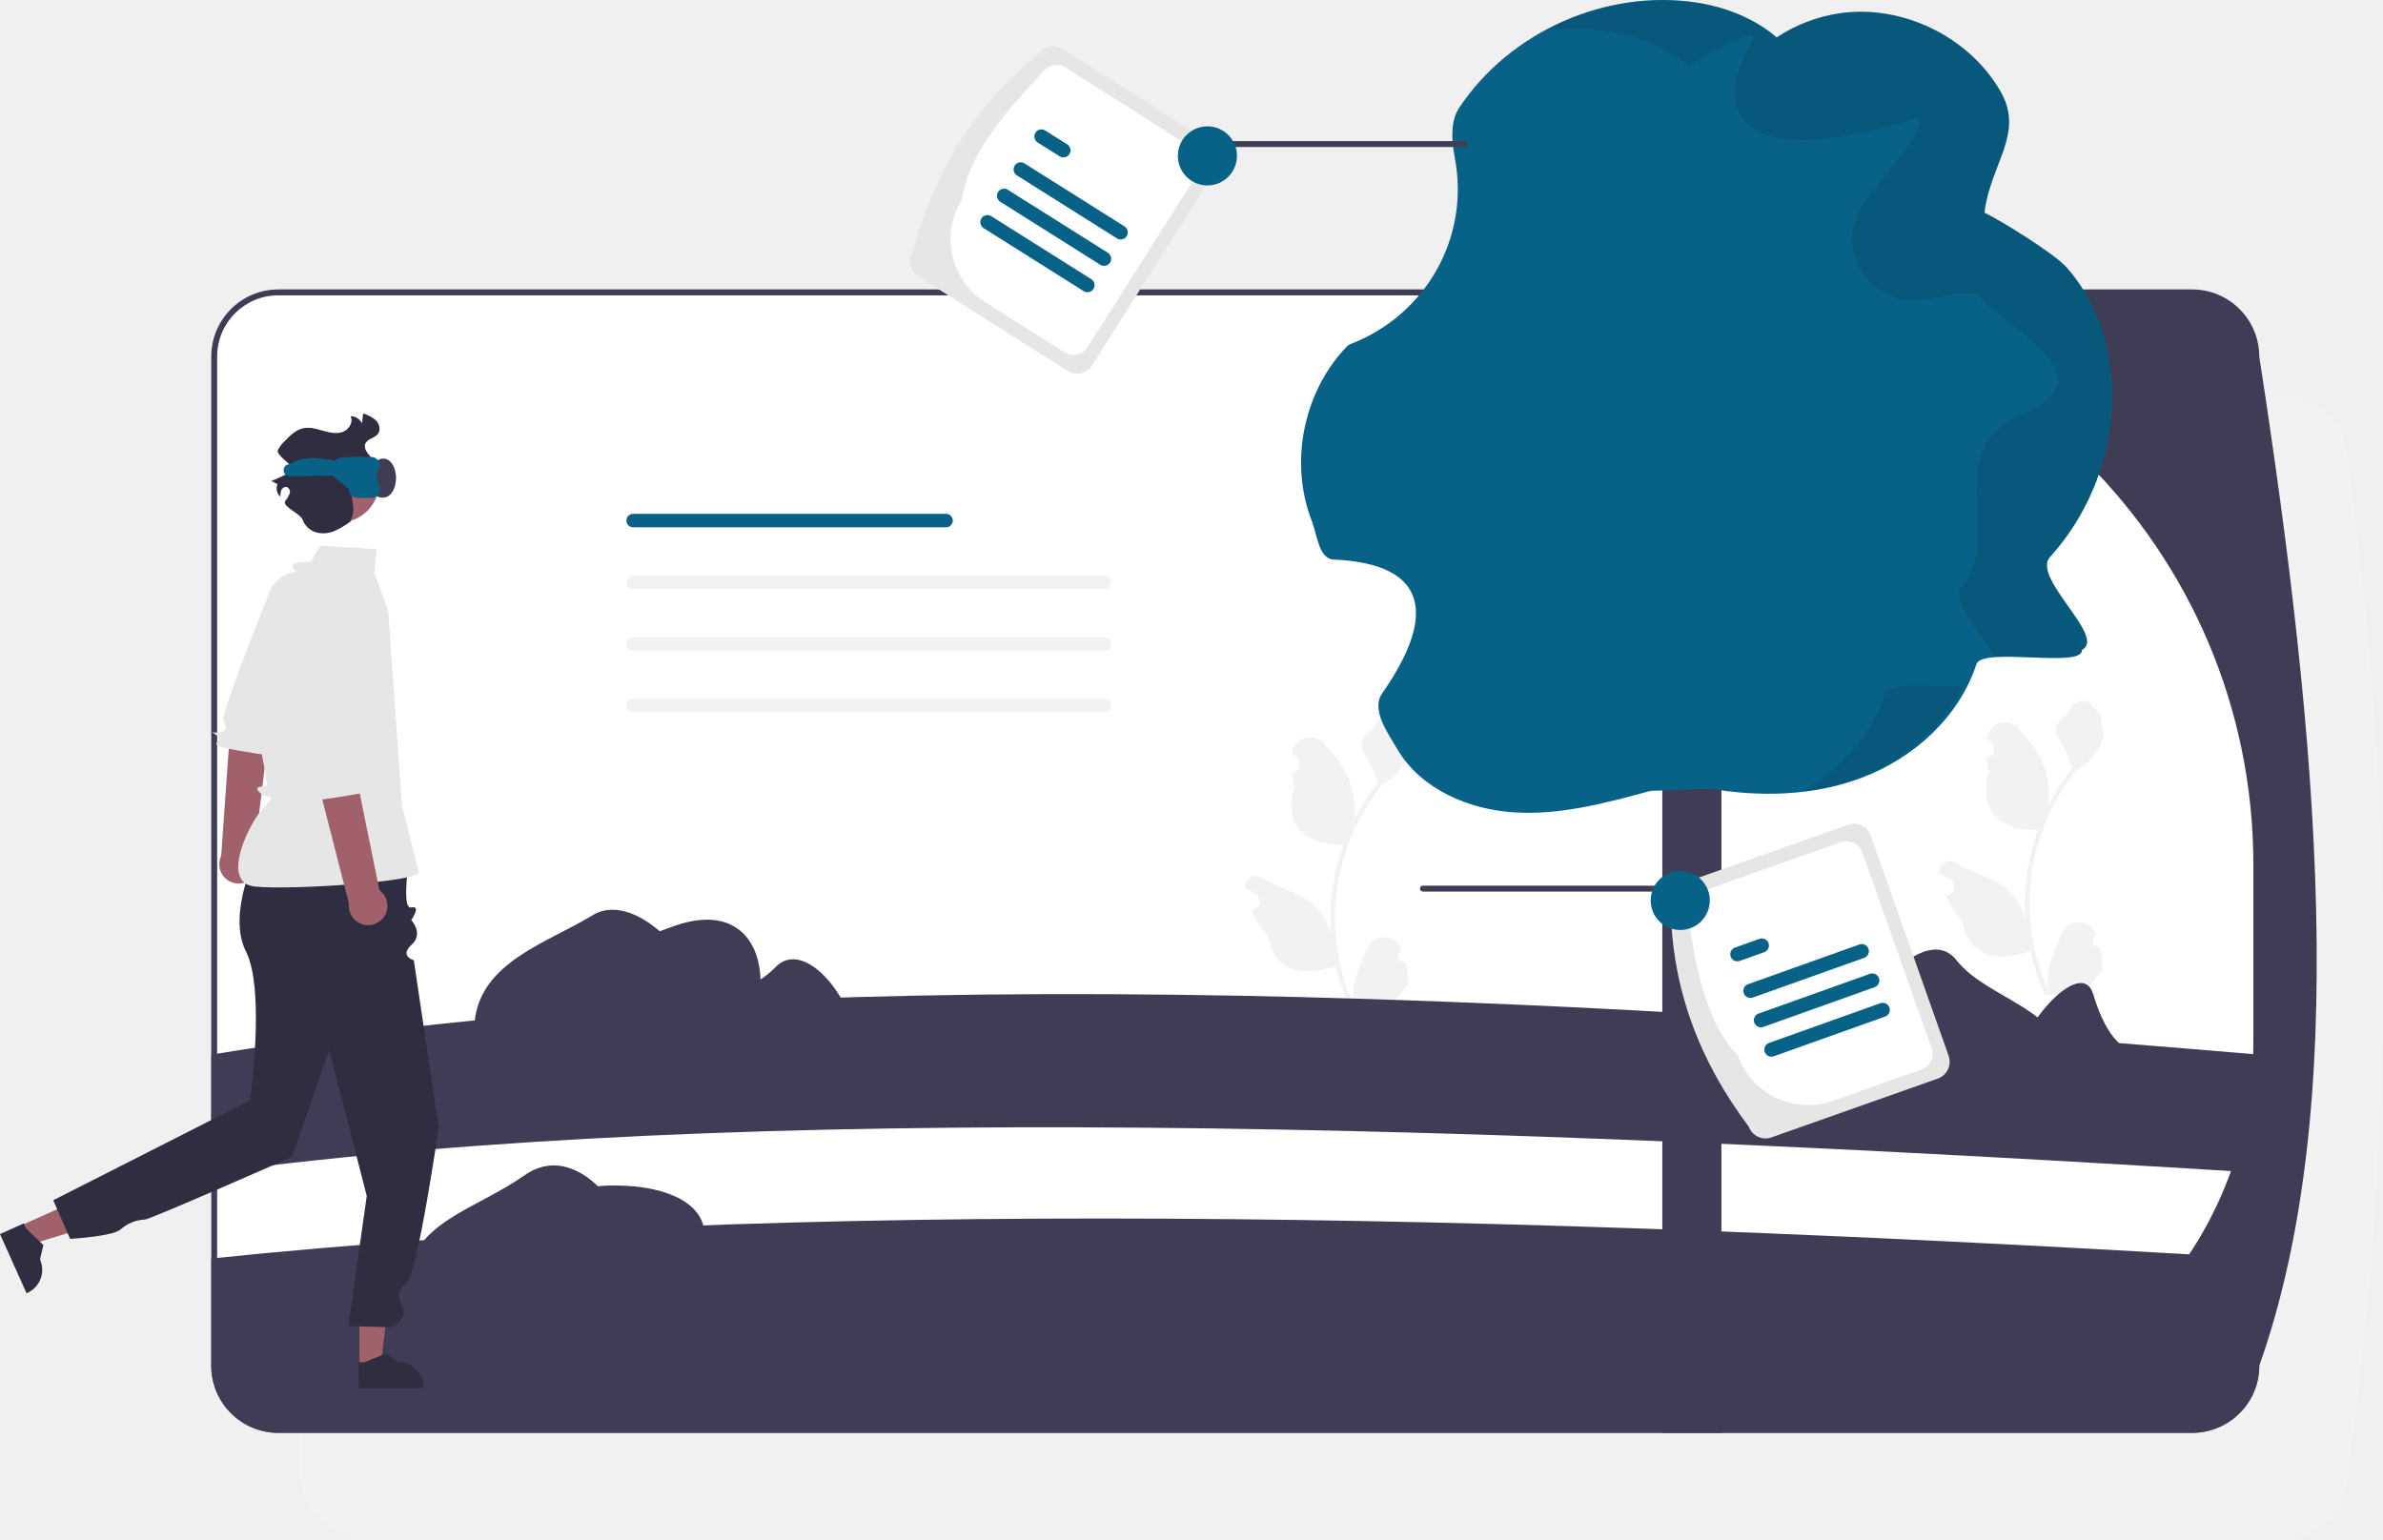
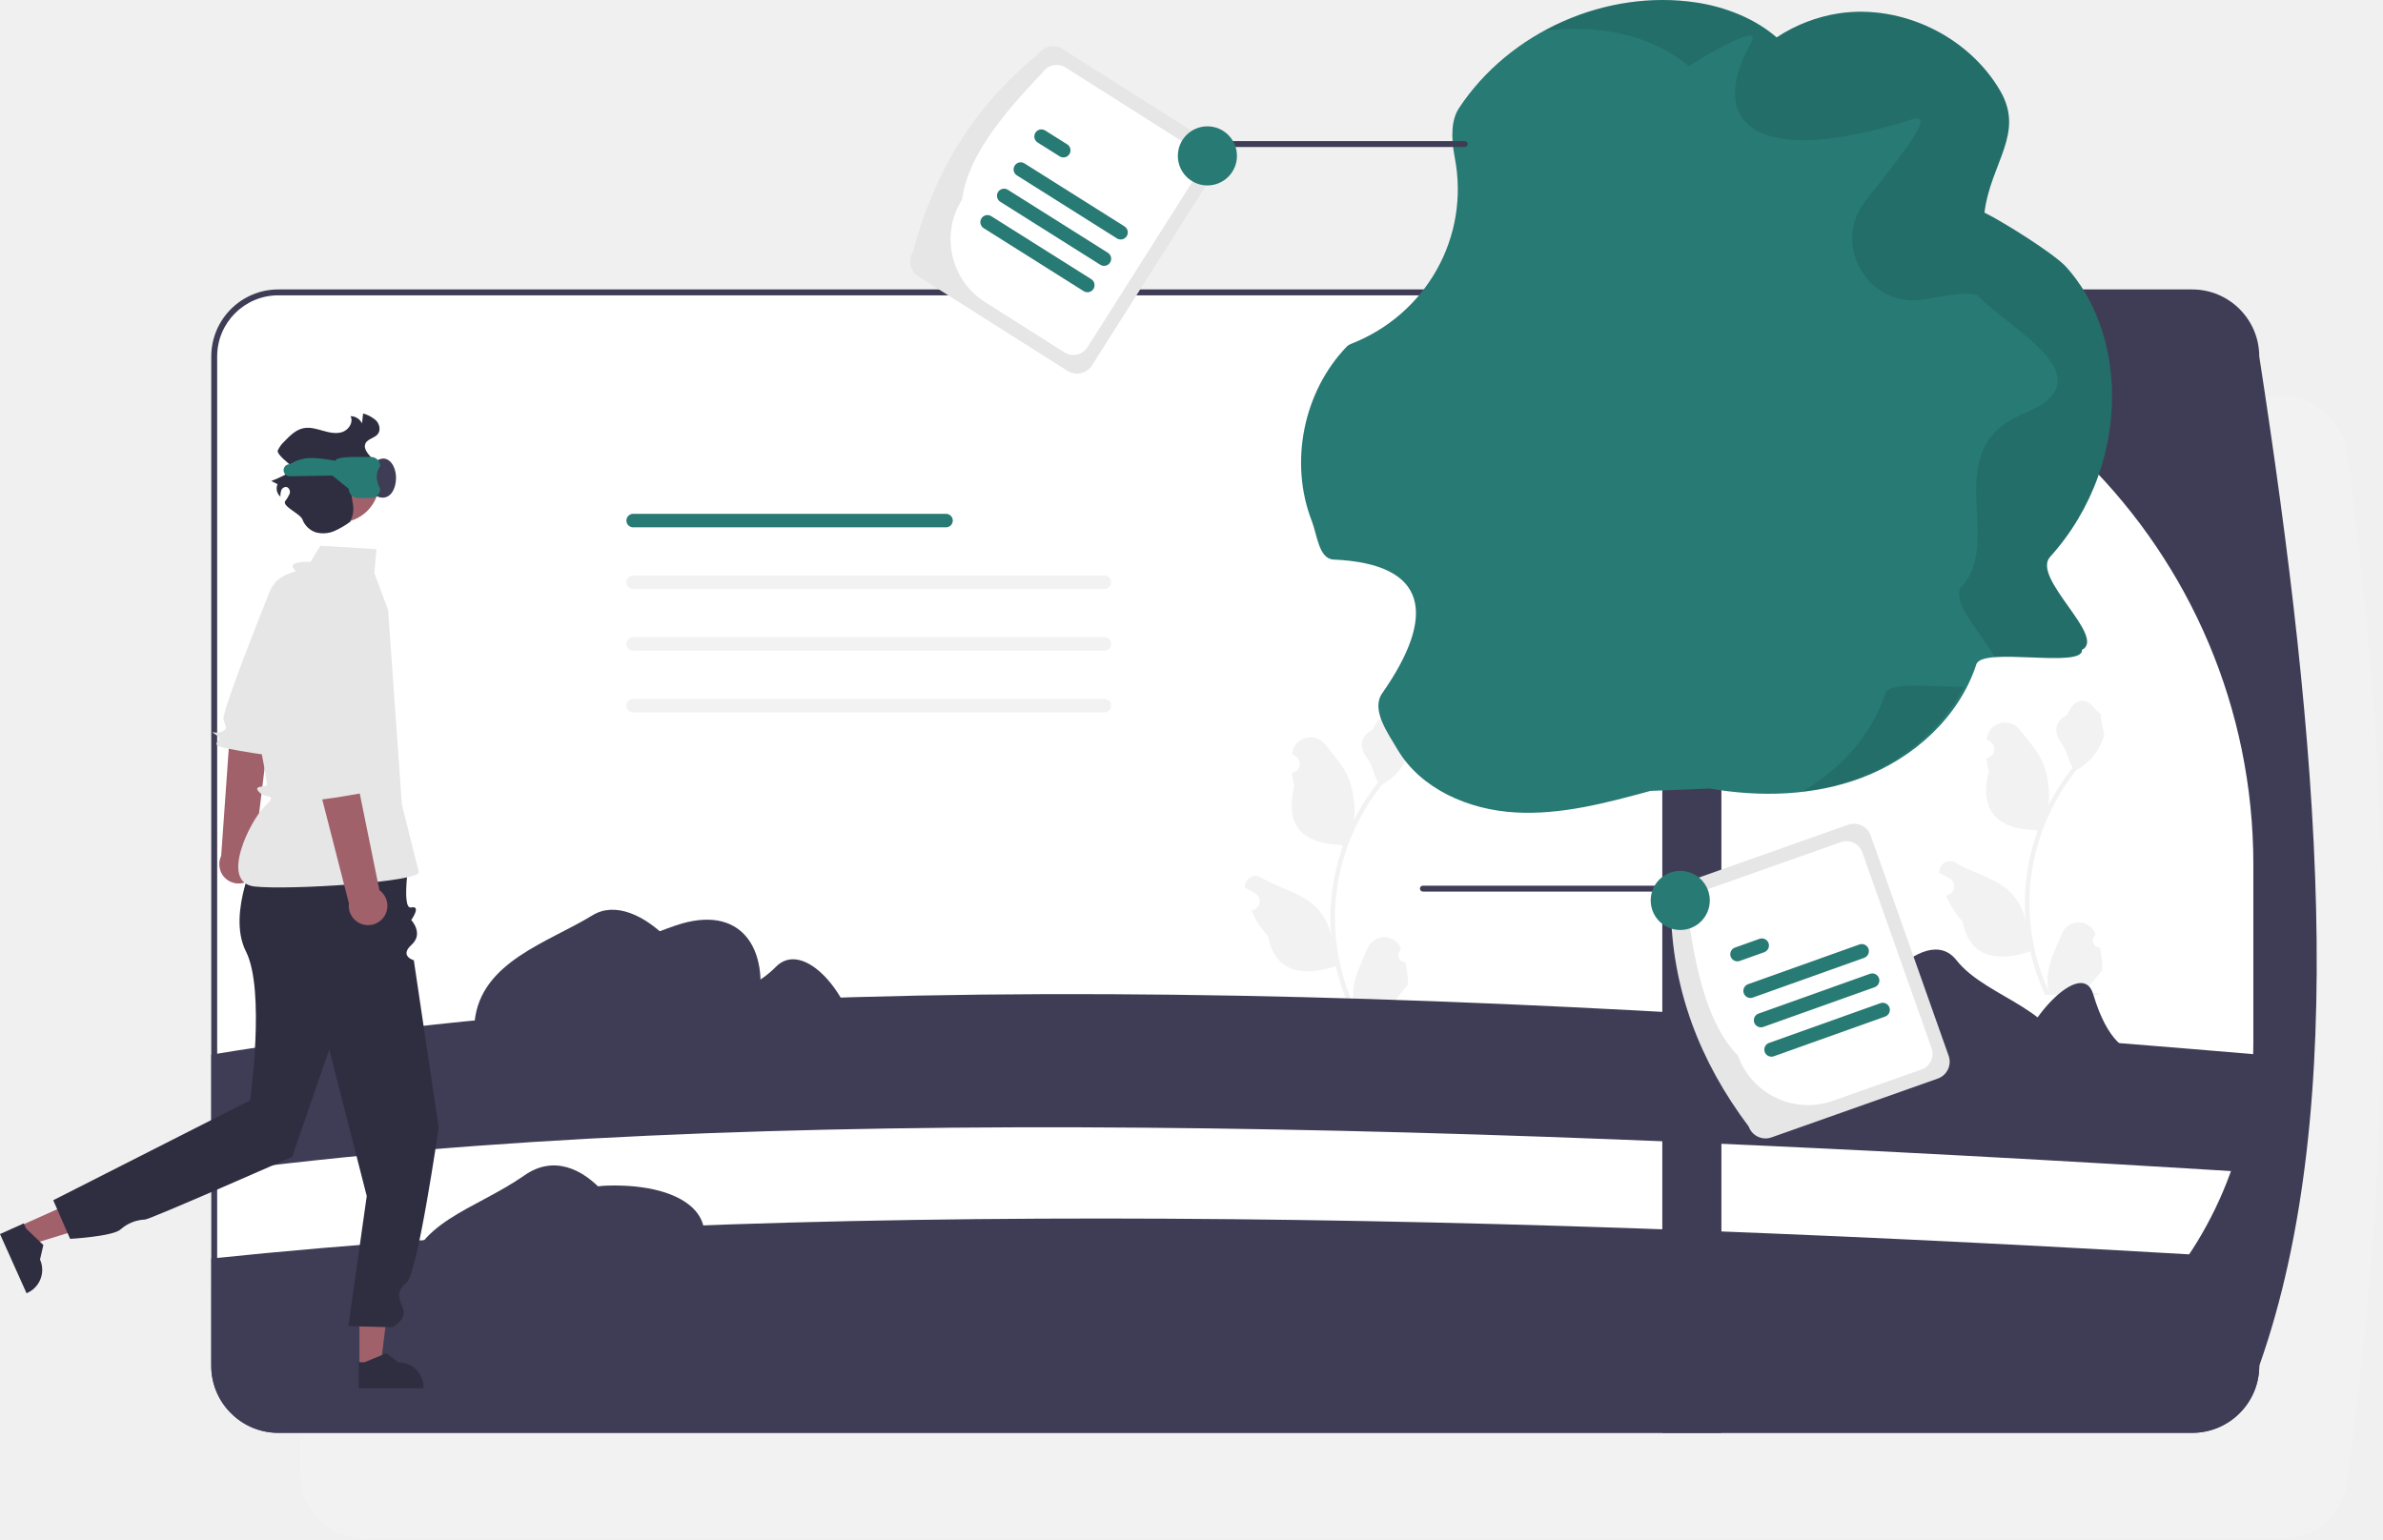
<svg xmlns="http://www.w3.org/2000/svg" width="806.352" height="520.956" viewBox="0 0 806.352 520.956" role="img" artist="Katerina Limpitsouni" source="https://undraw.co/">
  <path d="M968.618,323.478h-647.62a22.717,22.717,0,0,0-22.69,22.69v341.62a22.581,22.581,0,0,0,6.18,15.54c.4.43.82.84,1.25,1.22a22.524,22.524,0,0,0,15.26,5.93h647.62a22.717,22.717,0,0,0,22.69-22.69,1235.16,1235.16,0,0,0,0-341.62A22.717,22.717,0,0,0,968.618,323.478Z" transform="translate(-196.8242 -189.5222)" fill="#f2f2f2" />
  <path d="M938.618,287.478h-647.62a22.717,22.717,0,0,0-22.69,22.69v341.62a22.581,22.581,0,0,0,6.18,15.54c.4.43.82.84,1.25,1.22a22.524,22.524,0,0,0,15.26,5.93h647.62a22.717,22.717,0,0,0,22.69-22.69v-341.62A22.717,22.717,0,0,0,938.618,287.478Z" transform="translate(-196.8242 -189.5222)" fill="#fff" />
  <path d="M672.348,515.138a2.269,2.269,0,0,1-1.645-3.933l.155-.618q-.031-.074-.062-.148a6.094,6.094,0,0,0-11.241.042c-1.839,4.428-4.179,8.864-4.756,13.546a18.029,18.029,0,0,0,.316,6.2,72.281,72.281,0,0,1-6.575-30.021,69.766,69.766,0,0,1,.433-7.783q.358-3.178.995-6.31a73.119,73.119,0,0,1,14.5-30.99,19.459,19.459,0,0,0,8.093-8.397,14.843,14.843,0,0,0,1.35-4.056c-.394.052-1.486-5.949-1.188-6.317-.549-.833-1.532-1.247-2.131-2.06-2.982-4.043-7.091-3.337-9.236,2.157-4.582,2.313-4.627,6.148-1.815,9.837,1.789,2.347,2.035,5.522,3.604,8.035-.162.207-.329.407-.491.614a73.591,73.591,0,0,0-7.681,12.169,30.592,30.592,0,0,0-1.826-14.21c-1.748-4.217-5.025-7.769-7.91-11.415a6.279,6.279,0,0,0-11.184,3.083q-.009.081-.017.161.643.363,1.259.77a3.078,3.078,0,0,1-1.241,5.602l-.063.01a30.628,30.628,0,0,0,.807,4.579c-3.702,14.316,4.29,19.53,15.701,19.764.252.129.497.258.749.381a75.115,75.115,0,0,0-4.043,19.028,71.245,71.245,0,0,0,.052,11.503l-.019-.136a18.826,18.826,0,0,0-6.427-10.87c-4.946-4.063-11.933-5.559-17.268-8.824a3.533,3.533,0,0,0-5.411,3.437l.022.143a20.675,20.675,0,0,1,2.319,1.117q.643.363,1.259.77a3.078,3.078,0,0,1-1.241,5.602l-.063.01c-.045.006-.084.013-.129.019a30.655,30.655,0,0,0,5.639,8.829c2.315,12.497,12.256,13.683,22.89,10.044h.006a75.092,75.092,0,0,0,5.044,14.726h18.02c.065-.2.123-.407.181-.607a20.475,20.475,0,0,1-4.986-.297c1.337-1.641,2.674-3.294,4.011-4.935a1.119,1.119,0,0,0,.084-.097c.678-.84,1.363-1.673,2.041-2.512l0-.001a29.991,29.991,0,0,0-.879-7.64Z" transform="translate(-196.8242 -189.5222)" fill="#f2f2f2" />
  <path d="M961.308,546.478v36.31a22.717,22.717,0,0,1-22.69,22.69h-647.62a22.524,22.524,0,0,1-15.26-5.93c-.43-.38-.85-.79-1.25-1.22a22.581,22.581,0,0,1-6.18-15.54v-36.31C465.46,513.919,707.919,524.941,961.308,546.478Z" transform="translate(-196.8242 -189.5222)" fill="#3f3d56" />
  <path d="M961.308,586.478v36.31a22.717,22.717,0,0,1-22.69,22.69h-647.62a22.524,22.524,0,0,1-15.26-5.93c-.43-.38-.85-.79-1.25-1.22a22.581,22.581,0,0,1-6.18-15.54v-36.31C449.778,562.194,696.726,570.013,961.308,586.478Z" transform="translate(-196.8242 -189.5222)" fill="#fff" />
  <path d="M961.308,615.478v36.31a22.717,22.717,0,0,1-22.69,22.69h-647.62a22.524,22.524,0,0,1-15.26-5.93c-.43-.38-.85-.79-1.25-1.22a22.581,22.581,0,0,1-6.18-15.54v-36.31C464.659,595.087,703.882,599.926,961.308,615.478Z" transform="translate(-196.8242 -189.5222)" fill="#3f3d56" />
  <path d="M907.348,510.138a2.269,2.269,0,0,1-1.645-3.933l.155-.618q-.031-.074-.062-.148a6.094,6.094,0,0,0-11.241.042c-1.839,4.428-4.179,8.864-4.756,13.546a18.029,18.029,0,0,0,.316,6.2,72.281,72.281,0,0,1-6.575-30.021,69.766,69.766,0,0,1,.433-7.783q.358-3.178.995-6.31a73.119,73.119,0,0,1,14.5-30.99,19.459,19.459,0,0,0,8.093-8.397,14.843,14.843,0,0,0,1.35-4.056c-.394.052-1.486-5.949-1.188-6.317-.549-.833-1.532-1.247-2.131-2.06-2.982-4.043-7.091-3.337-9.236,2.157-4.582,2.313-4.627,6.148-1.815,9.837,1.789,2.347,2.035,5.522,3.604,8.035-.162.207-.329.407-.491.614a73.591,73.591,0,0,0-7.681,12.169,30.592,30.592,0,0,0-1.826-14.21c-1.748-4.217-5.025-7.769-7.91-11.415a6.279,6.279,0,0,0-11.184,3.083q-.009.081-.017.161.643.363,1.259.77a3.078,3.078,0,0,1-1.241,5.602l-.063.01a30.628,30.628,0,0,0,.807,4.579c-3.702,14.316,4.29,19.53,15.701,19.764.252.129.497.258.749.381a75.115,75.115,0,0,0-4.043,19.028,71.245,71.245,0,0,0,.052,11.503l-.019-.136a18.826,18.826,0,0,0-6.427-10.87c-4.946-4.063-11.933-5.559-17.268-8.824a3.533,3.533,0,0,0-5.411,3.437l.022.143a20.675,20.675,0,0,1,2.319,1.117q.643.363,1.259.77a3.078,3.078,0,0,1-1.241,5.602l-.063.01c-.045.006-.084.013-.129.019a30.655,30.655,0,0,0,5.639,8.829c2.315,12.497,12.256,13.683,22.89,10.044h.006a75.092,75.092,0,0,0,5.044,14.726h18.02c.065-.2.123-.407.181-.607a20.475,20.475,0,0,1-4.986-.297c1.337-1.641,2.674-3.294,4.011-4.935a1.119,1.119,0,0,0,.084-.097c.678-.84,1.363-1.673,2.041-2.512l0-.001a29.991,29.991,0,0,0-.879-7.64Z" transform="translate(-196.8242 -189.5222)" fill="#f2f2f2" />
  <path d="M895.842,551.503c0,.326-.005.653-.01.974h-65.91a11.009,11.009,0,0,1-8.043-3.483c.024-.458.063-.911.112-1.364,1.939-18.625,26.178-46.7,36.826-33.153S895.842,531.057,895.842,551.503Z" transform="translate(-196.8242 -189.5222)" fill="#3f3d56" />
  <path d="M930.919,551.799c.003.228-.003.455-.007.679H884.972a7.673,7.673,0,0,1-5.606-2.428c.017-.319.044-.635.078-.951,1.351-12.982,21.842-35.889,25.668-23.107C914.862,558.569,930.719,538.992,930.919,551.799Z" transform="translate(-196.8242 -189.5222)" fill="#3f3d56" />
  <path d="M938.618,287.478h-647.62a22.717,22.717,0,0,0-22.69,22.69v341.62a22.581,22.581,0,0,0,6.18,15.54c.4.43.82.84,1.25,1.22a22.524,22.524,0,0,0,15.26,5.93h647.62a22.717,22.717,0,0,0,22.69-22.69c31.111-87.836,20.171-210.865,0-341.62A22.717,22.717,0,0,0,938.618,287.478Zm20.69,254.48A130.52,130.52,0,0,1,828.789,672.478H290.998a20.535,20.535,0,0,1-13.29-4.85,21.375,21.375,0,0,1-2.99-3.1,20.497,20.497,0,0,1-4.41-12.74v-341.62a20.69,20.69,0,0,1,20.69-20.69H766.612c106.424,0,192.697,86.273,192.697,192.697Z" transform="translate(-196.8242 -189.5222)" fill="#3f3d56" />
  <path d="M414.468,627.422c.005.354-.005.708-.01,1.056H343.026a11.931,11.931,0,0,1-8.717-3.775c.026-.496.069-.987.121-1.478,2.101-20.185,22.911-24.041,39.911-35.93C393.472,573.915,414.121,603.726,414.468,627.422Z" transform="translate(-196.8242 -189.5222)" fill="#3f3d56" />
  <path d="M430.308,618.766c-.152.194-.004.493-.007.736H380.512a8.316,8.316,0,0,1-6.076-2.631c.018-.346.048-.688.085-1.03,1.465-14.069,13.365-24.626,27.818-25.043C429.283,590.019,443.139,602.453,430.308,618.766Z" transform="translate(-196.8242 -189.5222)" fill="#3f3d56" />
  <path d="M437.469,539.422c0,.354-.005.707-.011,1.056H366.026a11.931,11.931,0,0,1-8.717-3.775c.026-.496.069-.987.121-1.478,2.101-20.185,24.789-26.661,39.911-35.93S437.469,517.262,437.469,539.422Z" transform="translate(-196.8242 -189.5222)" fill="#3f3d56" />
  <path d="M453.308,530.766a4.051,4.051,0,0,0-.007.736H403.512a8.316,8.316,0,0,1-6.076-2.631c.018-.346.048-.688.085-1.03,1.465-14.069,14.144-20.343,27.818-25.043C447.923,495.034,457.259,511.023,453.308,530.766Z" transform="translate(-196.8242 -189.5222)" fill="#3f3d56" />
  <path d="M487.308,544.742a5.918,5.918,0,0,1-.007.736H437.512a8.316,8.316,0,0,1-6.076-2.631c.018-.346.048-.688.085-1.03,1.465-14.069,17.726-14.689,27.818-25.044C468.689,507.179,485.268,526.086,487.308,544.742Z" transform="translate(-196.8242 -189.5222)" fill="#3f3d56" />
  <rect x="562.484" y="239.956" width="20" height="245" fill="#3f3d56" />
-   <path d="M911.388,319.718c-.74-14.46-5.66-28.98-15.33-39.75-4.22-4.7-22.06-15.72-27.75-18.49,2.16-16.99,13.78-26.79,5.28-41.32-10.79-18.43-33.3-29.24-54.43-26.13a52.688,52.688,0,0,0-21.16,8.16c-7.3-6.38-17.29-10.3-27.02-11.79-30.65-4.7-63.42,9.85-80.48,35.74-2.579,3.913-2.754,9.77-1.41,16.751,5.181,26.907-9.665,53.132-35.203,63.063a3.606,3.606,0,0,0-1.307.837c-14.74,15.25-19.58,39.31-11.87,59.08,1.823,4.68,2.366,12.816,7.367,13.036,32.296,1.422,34.77,19.05,16.456,45.26-3.834,5.487,1.737,13.239,5.207,19.074,7.98,13.43,24.09,20.33,39.69,21.25,15.53.92,30.87-3.19,45.88-7.28l20-.8c17.21,2.97,35.21,2.5,51.52-3.66,17.59-6.65,32.93-20.51,38.75-38.39,1.99-6.11,36.24,1.55,35.73-4.88,8.52-4.35-17.24-24.39-10.79-31.47A81.291,81.291,0,0,0,911.388,319.718Z" transform="translate(-196.8242 -189.5222)" fill="#086288" />
+   <path d="M911.388,319.718c-.74-14.46-5.66-28.98-15.33-39.75-4.22-4.7-22.06-15.72-27.75-18.49,2.16-16.99,13.78-26.79,5.28-41.32-10.79-18.43-33.3-29.24-54.43-26.13a52.688,52.688,0,0,0-21.16,8.16c-7.3-6.38-17.29-10.3-27.02-11.79-30.65-4.7-63.42,9.85-80.48,35.74-2.579,3.913-2.754,9.77-1.41,16.751,5.181,26.907-9.665,53.132-35.203,63.063a3.606,3.606,0,0,0-1.307.837c-14.74,15.25-19.58,39.31-11.87,59.08,1.823,4.68,2.366,12.816,7.367,13.036,32.296,1.422,34.77,19.05,16.456,45.26-3.834,5.487,1.737,13.239,5.207,19.074,7.98,13.43,24.09,20.33,39.69,21.25,15.53.92,30.87-3.19,45.88-7.28l20-.8c17.21,2.97,35.21,2.5,51.52-3.66,17.59-6.65,32.93-20.51,38.75-38.39,1.99-6.11,36.24,1.55,35.73-4.88,8.52-4.35-17.24-24.39-10.79-31.47A81.291,81.291,0,0,0,911.388,319.718Z" transform="translate(-196.8242 -189.5222)" fill="#287a74" />
  <path d="M834.821,424.125c-4.604,14.144-15.176,25.756-28.096,33.29a83.623,83.623,0,0,0,19.104-4.667c14.986-5.665,28.315-16.576,35.54-30.735C851.218,422.022,836.122,420.13,834.821,424.125Z" transform="translate(-196.8242 -189.5222)" opacity="0.1" />
  <path d="M890.518,378.008a81.291,81.291,0,0,0,20.87-58.29c-.74-14.46-5.66-28.98-15.33-39.75-4.22-4.7-22.06-15.72-27.75-18.49,2.16-16.99,13.78-26.79,5.28-41.32-10.79-18.43-33.3-29.24-54.43-26.13a52.688,52.688,0,0,0-21.16,8.16c-7.3-6.38-17.29-10.3-27.02-11.79-17.688-2.712-36.077.997-51.75,9.587a78.194,78.194,0,0,1,21.992.18c9.73,1.49,19.72,5.41,27.02,11.79,6.38-4.18,24.871-14.851,21.16-8.16-15.862,28.597,2.886,42.633,54.43,26.13,8.208-2.628-2.766,11.151-15.722,27.505-11.977,15.118,1.278,36.95,20.227,33.355,9.255-1.756,16.543-2.635,17.965-1.05,9.67,10.77,44.652,27.758,15.33,39.75s-6.59,42.63-20.87,58.29c-4.531,4.974,6.823,16.338,11.033,24.171,10.38-.804,29.901,2.398,29.515-2.469C909.828,405.128,884.068,385.088,890.518,378.008Z" transform="translate(-196.8242 -189.5222)" opacity="0.1" />
  <path d="M678.297,491.282h81.433a1,1,0,0,0,0-2H678.297a1,1,0,0,0,0,2Z" transform="translate(-196.8242 -189.5222)" fill="#3f3d56" />
  <path d="M788.548,570.81c-16.511-21.961-26.054-46.519-26.366-74.518a6.041,6.041,0,0,1,3.676-7.702l56.277-19.912a6.041,6.041,0,0,1,7.702,3.676l26.366,74.518a6.041,6.041,0,0,1-3.676,7.702l-56.277,19.912A6.041,6.041,0,0,1,788.548,570.81Z" transform="translate(-196.8242 -189.5222)" fill="#e6e6e6" />
  <path d="M784.901,546.775c-9.93-10.04-14.181-27.948-16.951-47.907a5.658,5.658,0,0,1,3.443-7.213L819.759,474.542a5.658,5.658,0,0,1,7.213,3.443l23.463,66.311a5.658,5.658,0,0,1-3.443,7.213L817.03,562.109A25.202,25.202,0,0,1,784.901,546.775Z" transform="translate(-196.8242 -189.5222)" fill="#fff" />
-   <path d="M827.619,513.706l-37.676,13.448a2.4,2.4,0,1,1-1.614-4.521l37.676-13.448a2.4,2.4,0,0,1,1.614,4.521Z" transform="translate(-196.8242 -189.5222)" fill="#086288" />
-   <path d="M793.807,511.799l-8.289,2.959a2.4,2.4,0,1,1-1.614-4.521l8.289-2.959a2.4,2.4,0,1,1,1.614,4.521Z" transform="translate(-196.8242 -189.5222)" fill="#086288" />
-   <path d="M834.714,533.582l-37.676,13.448a2.4,2.4,0,1,1-1.614-4.521l37.676-13.448a2.4,2.4,0,0,1,1.614,4.521Z" transform="translate(-196.8242 -189.5222)" fill="#086288" />
-   <path d="M831.167,523.644,793.491,537.093a2.4,2.4,0,1,1-1.614-4.521l37.676-13.448a2.4,2.4,0,0,1,1.614,4.521Z" transform="translate(-196.8242 -189.5222)" fill="#086288" />
-   <circle cx="568.557" cy="304.76" r="10" fill="#086288" />
+   <path d="M827.619,513.706l-37.676,13.448a2.4,2.4,0,1,1-1.614-4.521l37.676-13.448a2.4,2.4,0,0,1,1.614,4.521Z" transform="translate(-196.8242 -189.5222)" fill="#287a74" />
+   <path d="M793.807,511.799l-8.289,2.959a2.4,2.4,0,1,1-1.614-4.521l8.289-2.959a2.4,2.4,0,1,1,1.614,4.521Z" transform="translate(-196.8242 -189.5222)" fill="#287a74" />
+   <path d="M834.714,533.582l-37.676,13.448a2.4,2.4,0,1,1-1.614-4.521l37.676-13.448a2.4,2.4,0,0,1,1.614,4.521Z" transform="translate(-196.8242 -189.5222)" fill="#287a74" />
+   <path d="M831.167,523.644,793.491,537.093a2.4,2.4,0,1,1-1.614-4.521l37.676-13.448a2.4,2.4,0,0,1,1.614,4.521Z" transform="translate(-196.8242 -189.5222)" fill="#287a74" />
+   <circle cx="568.557" cy="304.76" r="10" fill="#287a74" />
  <path d="M692.466,239.282H611.033a1,1,0,0,1,0-2h81.433a1,1,0,0,1,0,2Z" transform="translate(-196.8242 -189.5222)" fill="#3f3d56" />
  <path d="M505.727,274.754c7.072-26.55,20.491-49.224,42.316-66.764a6.041,6.041,0,0,1,8.327-1.866l50.421,31.958a6.041,6.041,0,0,1,1.866,8.327L566.342,313.173a6.041,6.041,0,0,1-8.327,1.866l-50.422-31.958A6.041,6.041,0,0,1,505.727,274.754Z" transform="translate(-196.8242 -189.5222)" fill="#e6e6e6" />
  <path d="M522.376,257.04c1.762-14.011,13.22-28.415,27.205-42.922a5.658,5.658,0,0,1,7.799-1.748l43.333,27.465a5.658,5.658,0,0,1,1.748,7.799l-37.656,59.411a5.658,5.658,0,0,1-7.799,1.748L530.162,291.779A25.202,25.202,0,0,1,522.376,257.04Z" transform="translate(-196.8242 -189.5222)" fill="#fff" />
-   <path d="M574.768,270.209,540.92,248.886a2.4,2.4,0,1,1,2.559-4.062l33.848,21.322a2.4,2.4,0,1,1-2.559,4.062Z" transform="translate(-196.8242 -189.5222)" fill="#086288" />
-   <path d="M555.382,242.44l-7.447-4.691a2.4,2.4,0,0,1,2.559-4.062l7.447,4.691a2.4,2.4,0,0,1-2.559,4.062Z" transform="translate(-196.8242 -189.5222)" fill="#086288" />
-   <path d="M563.519,288.065l-33.848-21.322a2.4,2.4,0,0,1,2.559-4.062l33.848,21.322a2.4,2.4,0,1,1-2.559,4.062Z" transform="translate(-196.8242 -189.5222)" fill="#086288" />
-   <path d="M569.143,279.137l-33.848-21.322a2.4,2.4,0,0,1,2.559-4.062l33.848,21.322a2.4,2.4,0,1,1-2.559,4.062Z" transform="translate(-196.8242 -189.5222)" fill="#086288" />
-   <circle cx="408.557" cy="52.76" r="10" fill="#086288" />
-   <path d="M516.945,368.001H411.068a2.283,2.283,0,1,1,0-4.566H516.945a2.283,2.283,0,0,1,0,4.566Z" transform="translate(-196.8242 -189.5222)" fill="#086288" />
+   <path d="M574.768,270.209,540.92,248.886a2.4,2.4,0,1,1,2.559-4.062l33.848,21.322a2.4,2.4,0,1,1-2.559,4.062Z" transform="translate(-196.8242 -189.5222)" fill="#287a74" />
+   <path d="M555.382,242.44l-7.447-4.691a2.4,2.4,0,0,1,2.559-4.062l7.447,4.691a2.4,2.4,0,0,1-2.559,4.062Z" transform="translate(-196.8242 -189.5222)" fill="#287a74" />
+   <path d="M563.519,288.065l-33.848-21.322a2.4,2.4,0,0,1,2.559-4.062l33.848,21.322a2.4,2.4,0,1,1-2.559,4.062Z" transform="translate(-196.8242 -189.5222)" fill="#287a74" />
+   <path d="M569.143,279.137l-33.848-21.322a2.4,2.4,0,0,1,2.559-4.062l33.848,21.322a2.4,2.4,0,1,1-2.559,4.062Z" transform="translate(-196.8242 -189.5222)" fill="#287a74" />
+   <circle cx="408.557" cy="52.76" r="10" fill="#287a74" />
+   <path d="M516.945,368.001H411.068a2.283,2.283,0,1,1,0-4.566H516.945a2.283,2.283,0,0,1,0,4.566Z" transform="translate(-196.8242 -189.5222)" fill="#287a74" />
  <path d="M570.541,388.875H411.068a2.283,2.283,0,1,1,0-4.566H570.541a2.283,2.283,0,0,1,0,4.566Z" transform="translate(-196.8242 -189.5222)" fill="#f2f2f2" />
  <path d="M570.544,405.179h-159.48a2.285,2.285,0,0,0,0,4.57h159.48a2.285,2.285,0,0,0,0-4.57Z" transform="translate(-196.8242 -189.5222)" fill="#f2f2f2" />
  <path d="M570.541,430.623H411.068a2.283,2.283,0,1,1,0-4.566H570.541a2.283,2.283,0,0,1,0,4.566Z" transform="translate(-196.8242 -189.5222)" fill="#f2f2f2" />
  <path d="M282.87,478.219l4.805-39.536-13.077-.94-2.933,41.458a6.532,6.532,0,1,0,11.205-.981Z" transform="translate(-196.8242 -189.5222)" fill="#a0616a" />
  <path d="M299.662,383.162l0,0a10.989,10.989,0,0,0-11.696,6.826c-5.497,13.817-16.099,40.928-15.524,43.037.775,2.841,1.55,3.099-.516,4.133s-4.908-.774-2.066,1.034-.775,2.325.517,3.616,22.731,4.129,22.731,4.129-4.734-14.396-3.144-16.497,6.757.482,4.174-2.101-4.989-3.296-1.978-4.489,5.648-2.513,5.648-2.513l10.294-21.539A10.995,10.995,0,0,0,299.662,383.162Z" transform="translate(-196.8242 -189.5222)" fill="#e6e6e6" />
  <polygon points="121.63 462.438 128.77 462.437 132.166 434.897 121.628 434.897 121.63 462.438" fill="#a0616a" />
  <path d="M318.203,659.409l21.957-.001V659.13a8.547,8.547,0,0,0-8.546-8.546h-.001l-4.011-3.043-7.483,3.043-1.917 0Z" transform="translate(-196.8242 -189.5222)" fill="#2f2e41" />
  <polygon points="6.899 414.859 9.821 421.374 36.341 413.204 32.028 403.589 6.899 414.859" fill="#a0616a" />
  <path d="M196.824,607.2l8.985,20.034.253-.114a8.547,8.547,0,0,0,4.301-11.295l-0-0,1.135-4.905-5.839-5.583-.784-1.749Z" transform="translate(-196.8242 -189.5222)" fill="#2f2e41" />
  <circle cx="114.696" cy="163.251" r="13.617" fill="#a0616a" />
  <path d="M335.722,478.953l-51.458-1.634s-10.888,21.07-4.219,34.222,1.389,50.412,1.389,50.412l-66.598,33.801,5.718,13.069s14.702-.817,17.153-3.267a13.203,13.203,0,0,1,8.168-3.267c1.634,0,49.825-21.237,49.825-21.237L308.219,544.779l12.704,49.548-6.229,44.029,14.871.391s5.129-2.577,3.601-6.449-2.318-5.557,1.344-8.798,10.755-52.327,10.755-52.327l-8.412-56.639s-5.01-1.41-.777-5.233-.093-8.385-.093-8.385,3.58-5.064-.047-4.251-.214-19.346-.214-19.346" transform="translate(-196.8242 -189.5222)" fill="#2f2e41" />
  <path d="M324.221,375.399l-19-1.177-3.322,5.499s-7.48-.418-5.846,2.032.684.444-1.7,2.264-5.603,2.143-3.994,3.615c.235.215.14.85-.193,1.778a105.082,105.082,0,0,0-4.681,55.777c1.117,5.685,1.829,9.833,1.583,10.078-.817.817-4.901,0-2.45,2.45s6.534,0,1.634,4.901-15.191,25.654-3.267,26.954,56.359-1.634,55.542-4.901L332.808,461.8l-4.656-65.805L323.486,383.426Z" transform="translate(-196.8242 -189.5222)" fill="#e6e6e6" />
  <path d="M325.214,490.827l-7.938-39.028-12.704,3.241,10.321,40.259a6.532,6.532,0,1,0,10.321-4.473Z" transform="translate(-196.8242 -189.5222)" fill="#a0616a" />
  <path d="M311.1,395.336l0,0a10.989,10.989,0,0,0-8.939,10.173c-.848,14.846-2.338,43.918-1.125,45.738,1.634,2.45,2.45,2.45.817,4.084s-4.901.817-1.634,1.634,0,2.45,1.634,3.267,22.87-3.267,22.87-3.267-9.042-12.162-8.197-14.657,6.563-1.679,3.296-3.312-5.775-1.55-3.296-3.634,4.564-4.169,4.564-4.169l2.958-23.689A10.995,10.995,0,0,0,311.1,395.336Z" transform="translate(-196.8242 -189.5222)" fill="#e6e6e6" />
  <path d="M315.625,365.895a28.435,28.435,0,0,1-5.539,3.302,9.555,9.555,0,0,1-6.316.523,7.214,7.214,0,0,1-4.588-4.348c-.75-2.051-7.018-4.447-5.836-6.283a10.361,10.361,0,0,0,1.464-2.402,1.82,1.82,0,0,0-.968-2.331,1.7,1.7,0,0,0-1.821,1.049,4.964,4.964,0,0,0-.284,2.241,3.65,3.65,0,0,1-1.001-4.259l-2.118-1.064c1.828-.712,8.786-3.597,7.24-4.805-1.308-1.022-5.519-4.34-5.049-5.536a9.944,9.944,0,0,1,2.269-3.084c1.826-1.906,3.817-3.907,6.402-4.442,2.209-.457,4.472.242,6.642.858s4.518,1.153,6.642.396,3.737-3.337,2.674-5.326a4.247,4.247,0,0,1,3.884,2.444l.364-3.35a10.715,10.715,0,0,1,4.382,2.343c1.159,1.206,1.652,3.23.642,4.563-1.12,1.477-3.624,1.646-4.287,3.377-.582,1.519.679,3.055,1.731,4.295s1.972,3.165.868,4.359c-.914.988-2.518.674-3.821,1.012-1.965.51-3.174,2.581-3.431,4.595a24.851,24.851,0,0,0,.452,6.055,8.826,8.826,0,0,1-.897,5.897" transform="translate(-196.8242 -189.5222)" fill="#2f2e41" />
  <path d="M324.308,357.478h0c-1.392,0-2.935-.54-2.935-1.932v-8.843c0-1.392,1.543-1.224,2.935-1.224h0c3.471-2.326,6.412,1.066,6.529,5.646h0C330.797,356.066,328.08,359.224,324.308,357.478Z" transform="translate(-196.8242 -189.5222)" fill="#3f3d56" />
-   <path d="M322.37,344.181h-4.445c-1.486,0-7.323-.102-7.617,1.297-7.844-1.389-10.927-1.426-15.481,1.154a2.042,2.042,0,1,0,0,4.084l14.481-.238,5.53,4.502a3.087,3.087,0,0,0,3.087,3.087h4.445A3.087,3.087,0,0,0,325.457,354.98c-1.424-2.751-1.66-5.352,0-7.712A3.087,3.087,0,0,0,322.37,344.181Z" transform="translate(-196.8242 -189.5222)" fill="#086288" />
+   <path d="M322.37,344.181h-4.445c-1.486,0-7.323-.102-7.617,1.297-7.844-1.389-10.927-1.426-15.481,1.154a2.042,2.042,0,1,0,0,4.084l14.481-.238,5.53,4.502a3.087,3.087,0,0,0,3.087,3.087h4.445A3.087,3.087,0,0,0,325.457,354.98c-1.424-2.751-1.66-5.352,0-7.712A3.087,3.087,0,0,0,322.37,344.181Z" transform="translate(-196.8242 -189.5222)" fill="#287a74" />
</svg>
